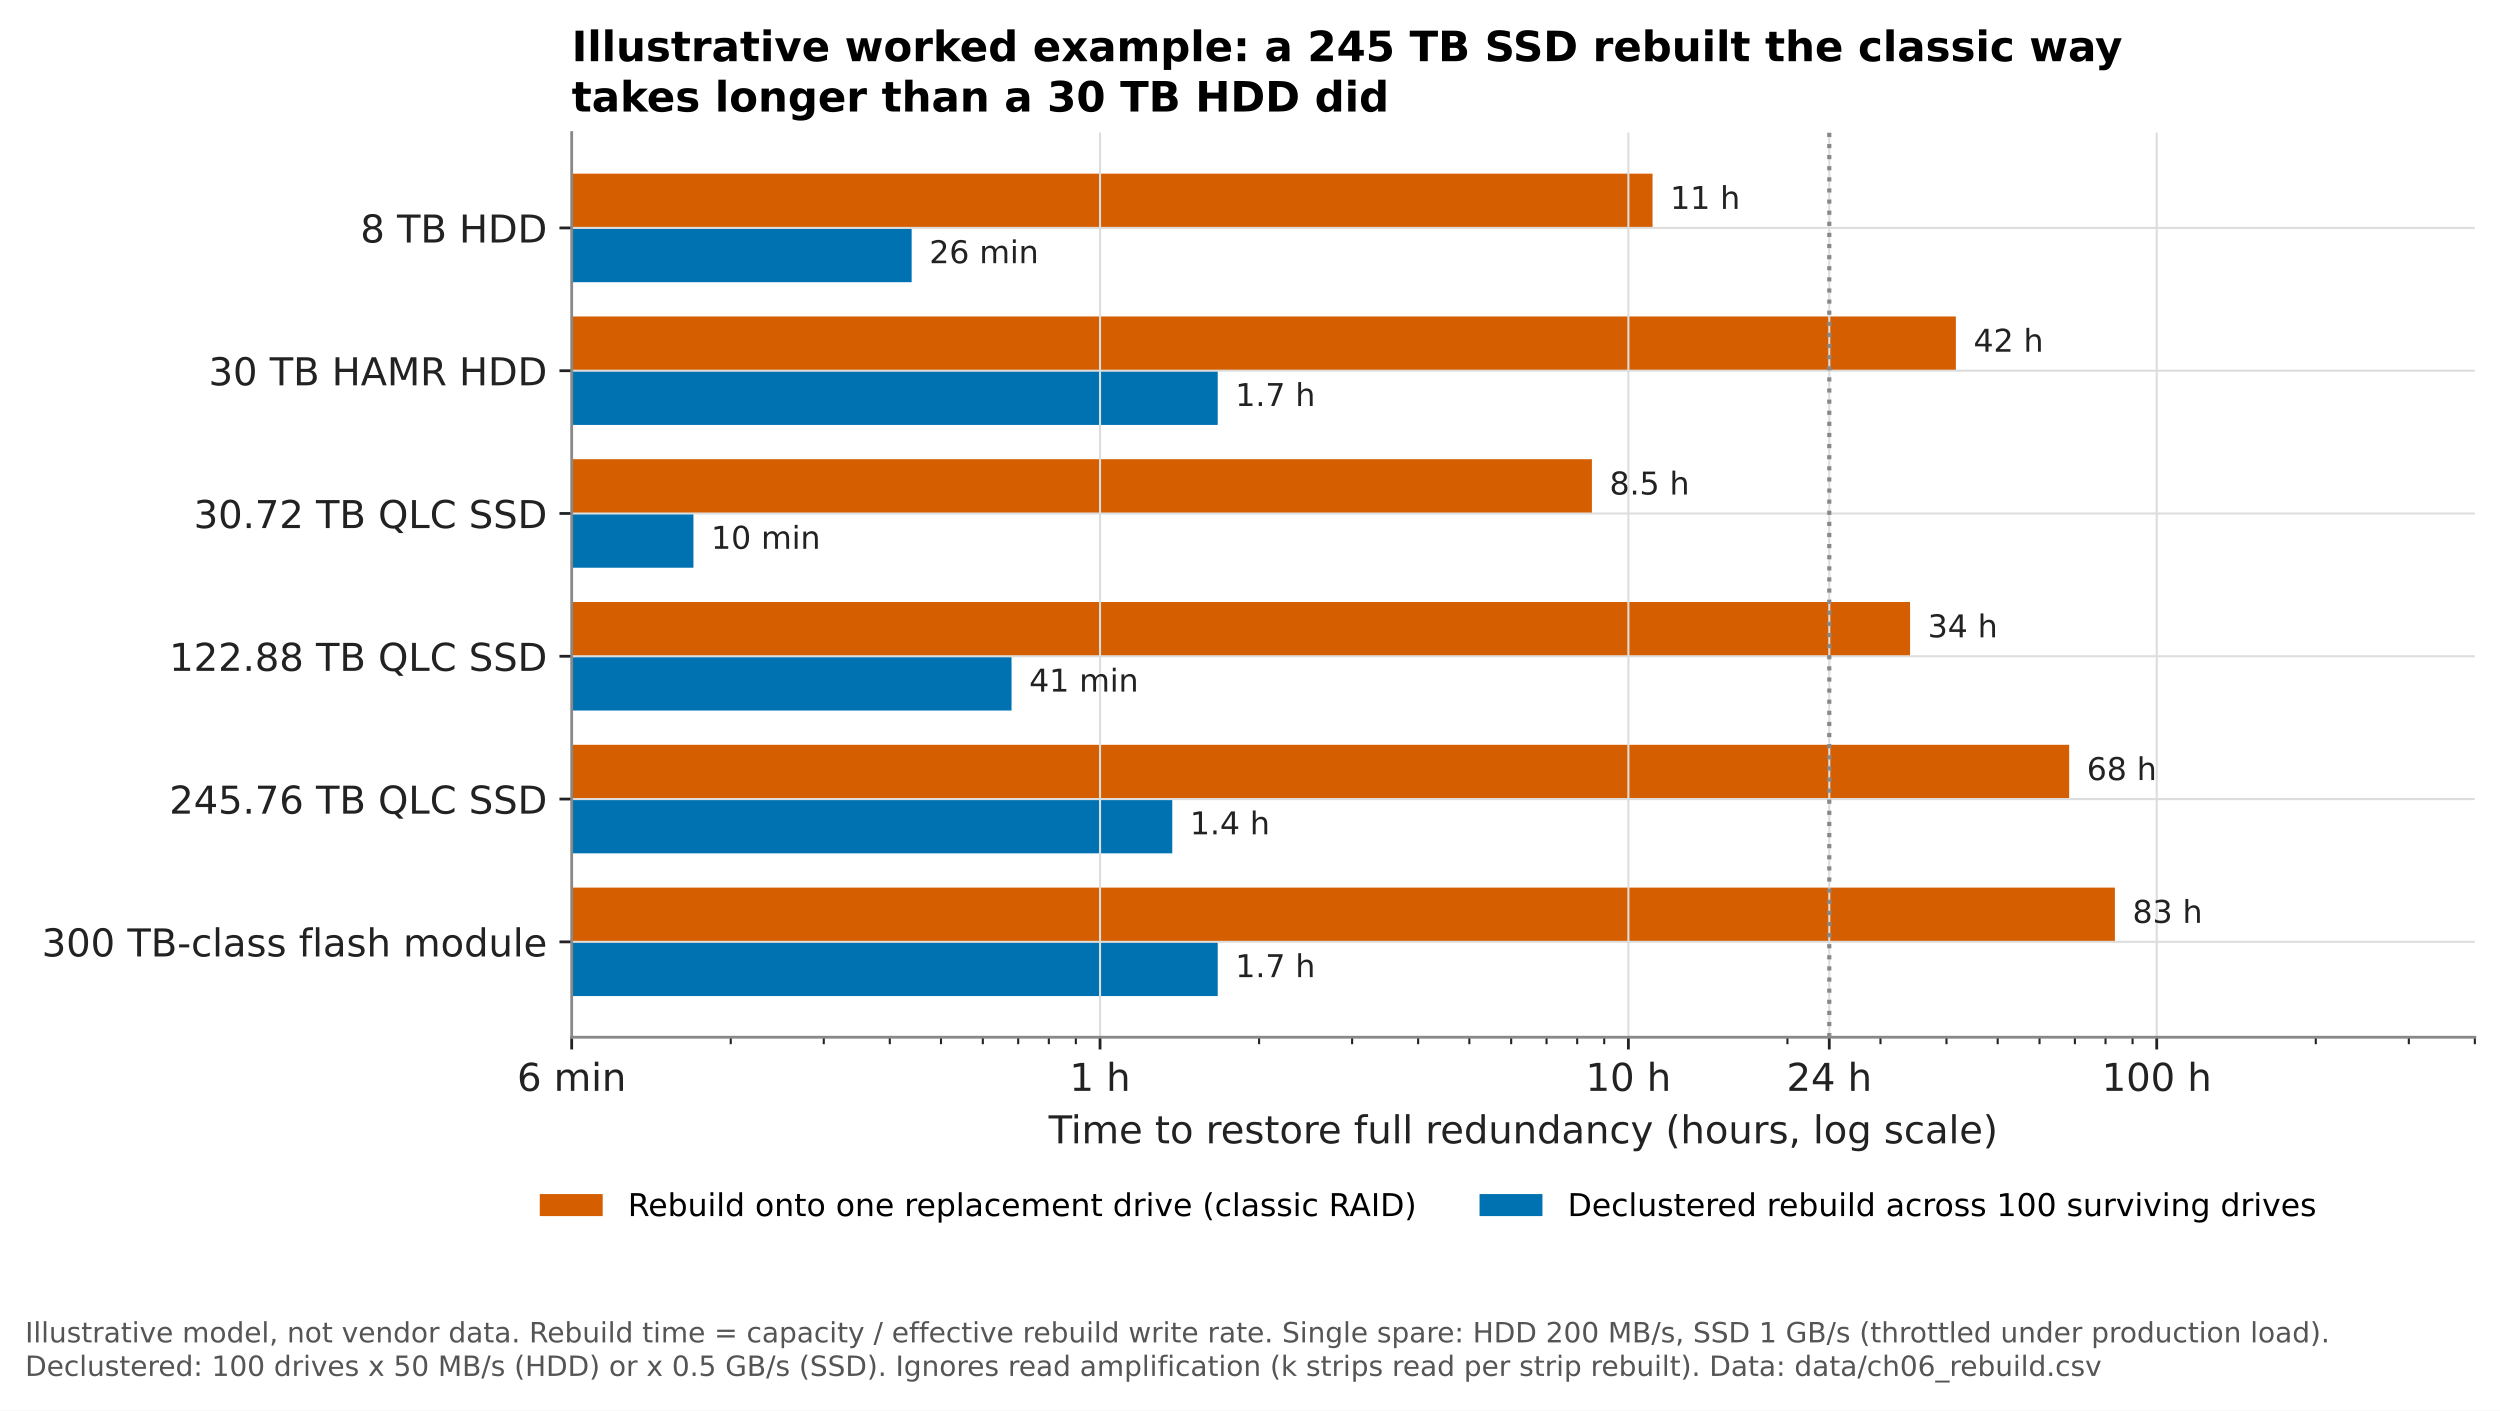
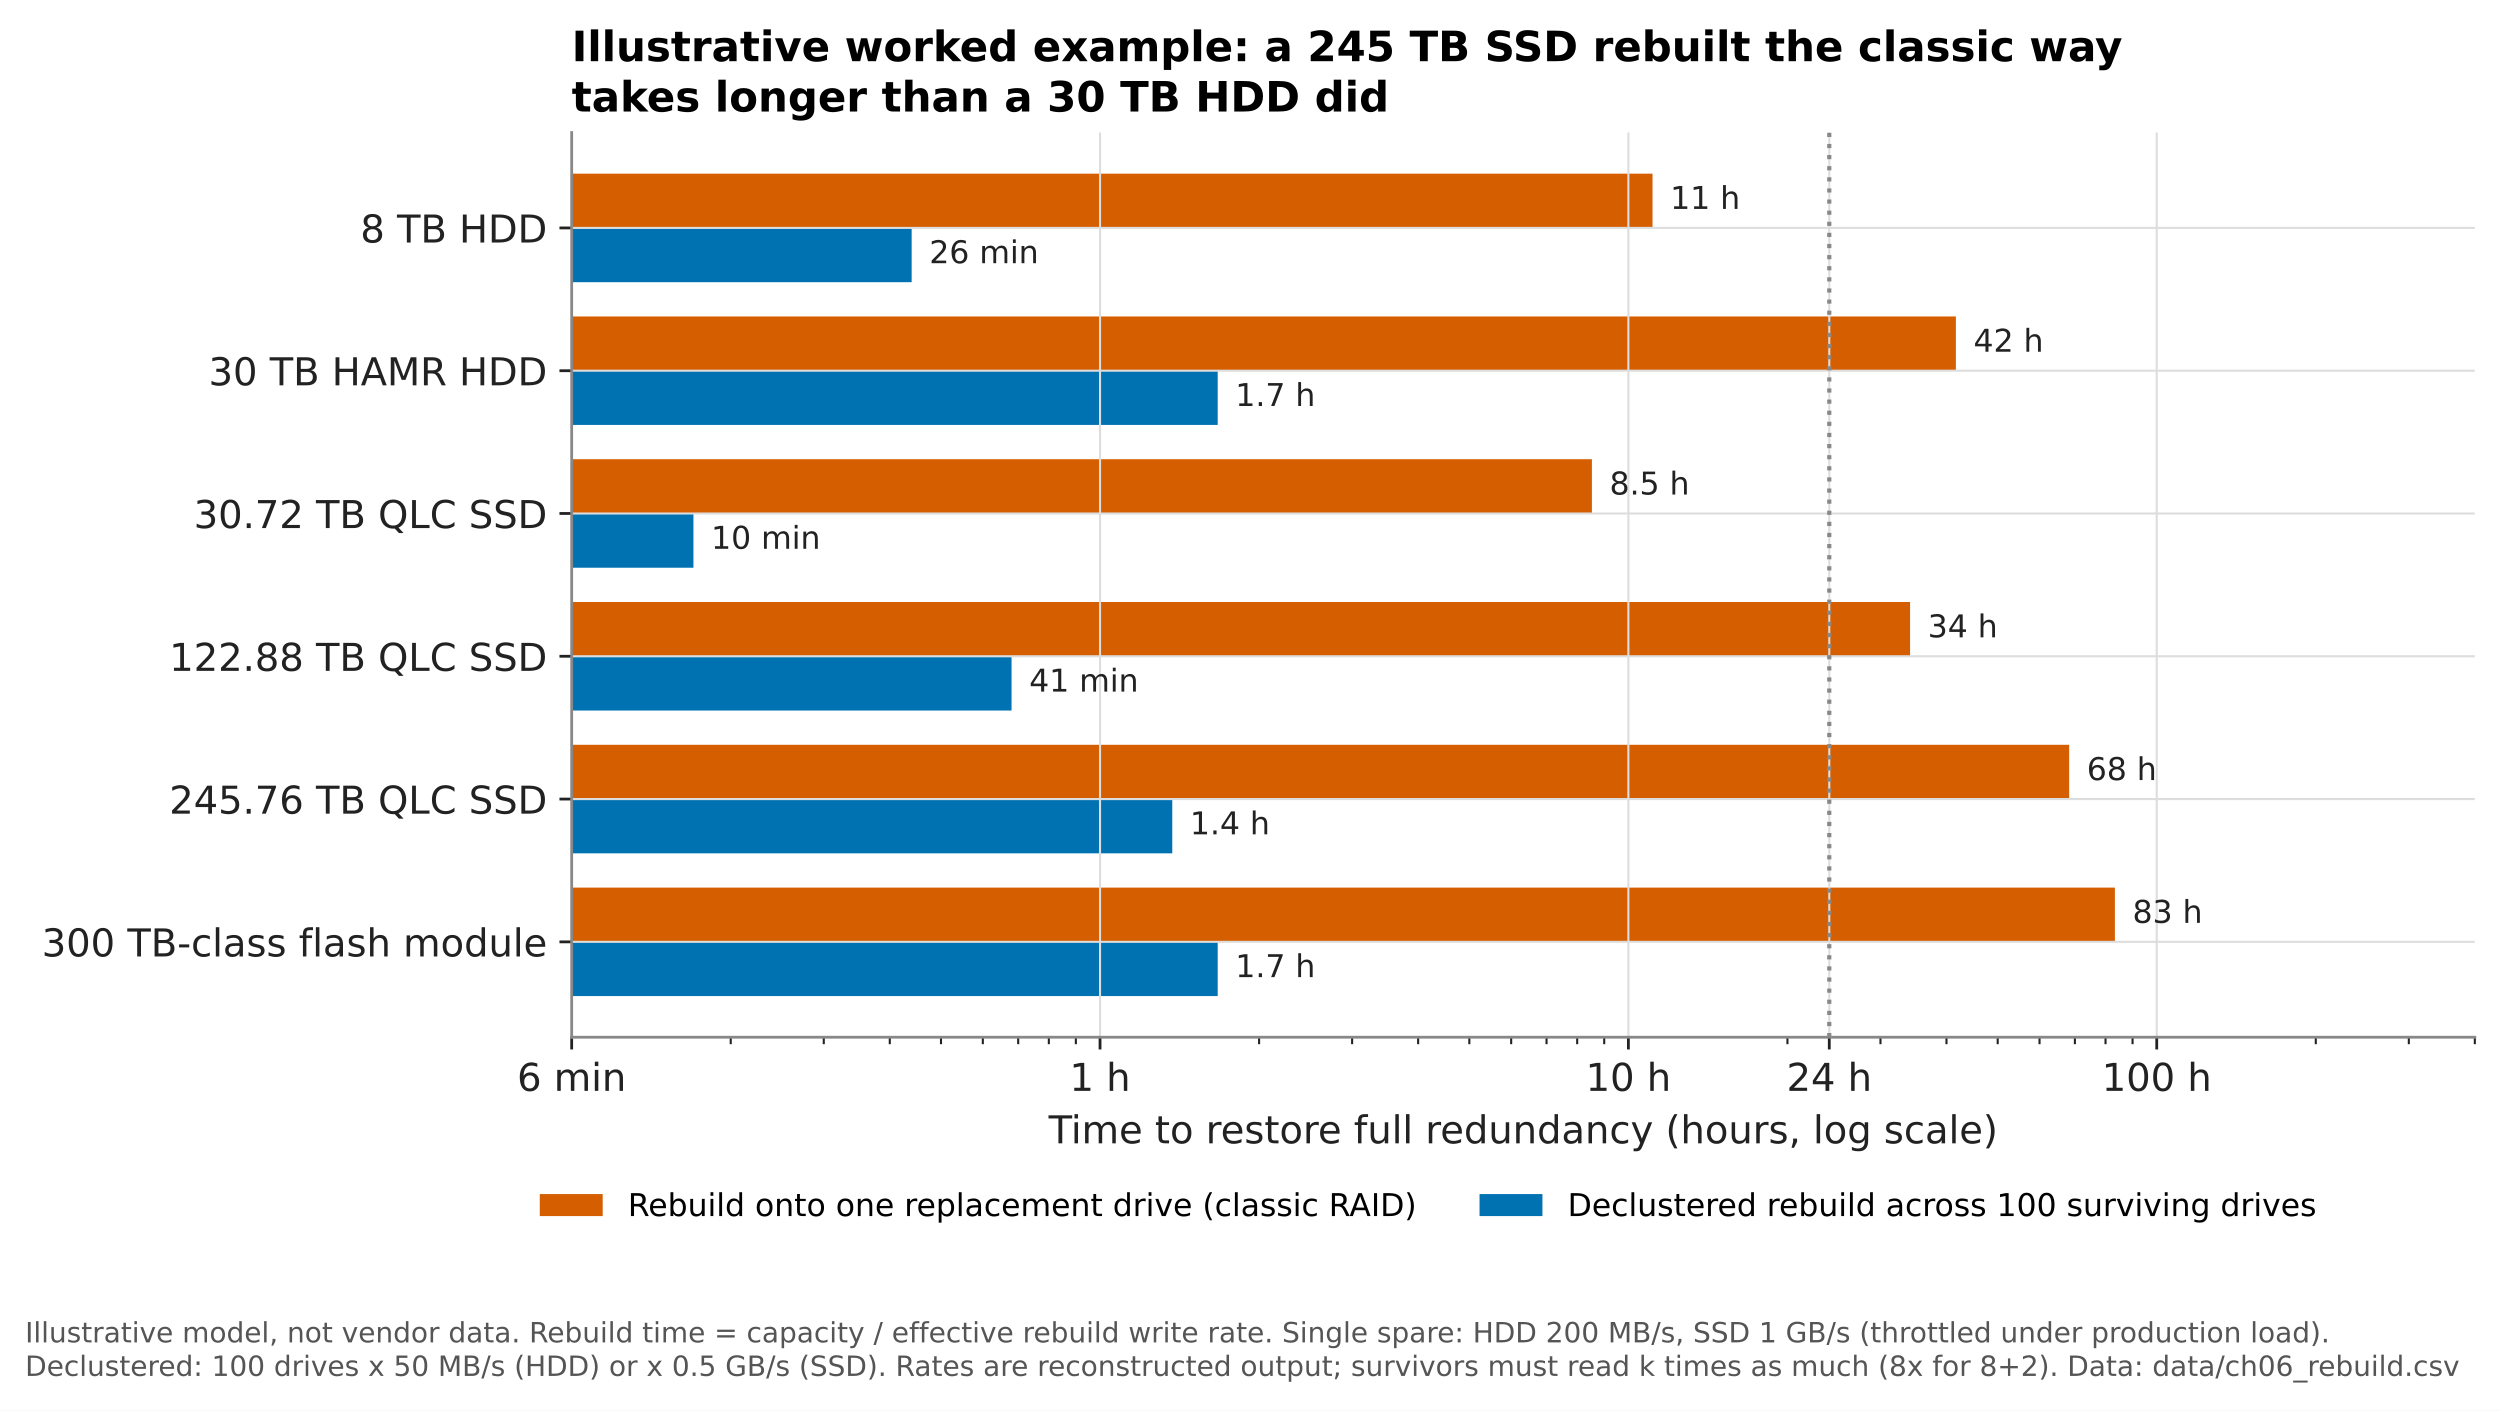
<svg xmlns="http://www.w3.org/2000/svg" xmlns:xlink="http://www.w3.org/1999/xlink" width="715.32pt" height="403.614pt" viewBox="0 0 715.32 403.614" version="1.1">
  <defs>
    <style type="text/css">*{stroke-linejoin: round; stroke-linecap: butt}</style>
  </defs>
  <g id="figure_1">
    <g id="patch_1">
      <path d="M 0 403.614  L 715.32 403.614  L 715.32 -0  L 0 -0  z " style="fill: #ffffff" />
    </g>
    <g id="axes_1">
      <g id="patch_2">
        <path d="M 163.575 296.777  L 708.12 296.777  L 708.12 37.923  L 163.575 37.923  z " style="fill: #ffffff" />
      </g>
      <g id="patch_3">
-         <path d="M -150861.117 49.689  L 472.838 49.689  L 472.838 65.213  L -150861.117 65.213  z " clip-path="url(#p5f88d174d9)" style="fill: #d55e00" />
+         <path d="M -150861.117 49.689  L 472.838 49.689  L 472.838 65.213  L -150861.117 65.213  z " clip-path="url(#pa557b53291)" style="fill: #d55e00" />
      </g>
      <g id="patch_4">
-         <path d="M -150861.117 90.543  L 559.63 90.543  L 559.63 106.068  L -150861.117 106.068  z " clip-path="url(#p5f88d174d9)" style="fill: #d55e00" />
+         <path d="M -150861.117 90.543  L 559.63 90.543  L 559.63 106.068  L -150861.117 106.068  z " clip-path="url(#pa557b53291)" style="fill: #d55e00" />
      </g>
      <g id="patch_5">
-         <path d="M -150861.117 131.398  L 455.488 131.398  L 455.488 146.923  L -150861.117 146.923  z " clip-path="url(#p5f88d174d9)" style="fill: #d55e00" />
+         <path d="M -150861.117 131.398  L 455.488 131.398  L 455.488 146.923  L -150861.117 146.923  z " clip-path="url(#pa557b53291)" style="fill: #d55e00" />
      </g>
      <g id="patch_6">
-         <path d="M -150861.117 172.253  L 546.525 172.253  L 546.525 187.777  L -150861.117 187.777  z " clip-path="url(#p5f88d174d9)" style="fill: #d55e00" />
+         <path d="M -150861.117 172.253  L 546.525 172.253  L 546.525 187.777  L -150861.117 187.777  z " clip-path="url(#pa557b53291)" style="fill: #d55e00" />
      </g>
      <g id="patch_7">
-         <path d="M -150861.117 213.107  L 592.043 213.107  L 592.043 228.632  L -150861.117 228.632  z " clip-path="url(#p5f88d174d9)" style="fill: #d55e00" />
+         <path d="M -150861.117 213.107  L 592.043 213.107  L 592.043 228.632  L -150861.117 228.632  z " clip-path="url(#pa557b53291)" style="fill: #d55e00" />
      </g>
      <g id="patch_8">
-         <path d="M -150861.117 253.962  L 605.13 253.962  L 605.13 269.487  L -150861.117 269.487  z " clip-path="url(#p5f88d174d9)" style="fill: #d55e00" />
+         <path d="M -150861.117 253.962  L 605.13 253.962  L 605.13 269.487  L -150861.117 269.487  z " clip-path="url(#pa557b53291)" style="fill: #d55e00" />
      </g>
      <g id="patch_9">
-         <path d="M -150861.117 65.213  L 260.85 65.213  L 260.85 80.738  L -150861.117 80.738  z " clip-path="url(#p5f88d174d9)" style="fill: #0072b2" />
+         <path d="M -150861.117 65.213  L 260.85 65.213  L 260.85 80.738  L -150861.117 80.738  z " clip-path="url(#pa557b53291)" style="fill: #0072b2" />
      </g>
      <g id="patch_10">
-         <path d="M -150861.117 106.068  L 348.421 106.068  L 348.421 121.593  L -150861.117 121.593  z " clip-path="url(#p5f88d174d9)" style="fill: #0072b2" />
+         <path d="M -150861.117 106.068  L 348.421 106.068  L 348.421 121.593  L -150861.117 121.593  z " clip-path="url(#pa557b53291)" style="fill: #0072b2" />
      </g>
      <g id="patch_11">
-         <path d="M -150861.117 146.923  L 198.414 146.923  L 198.414 162.447  L -150861.117 162.447  z " clip-path="url(#p5f88d174d9)" style="fill: #0072b2" />
+         <path d="M -150861.117 146.923  L 198.414 146.923  L 198.414 162.447  L -150861.117 162.447  z " clip-path="url(#pa557b53291)" style="fill: #0072b2" />
      </g>
      <g id="patch_12">
-         <path d="M -150861.117 187.777  L 289.431 187.777  L 289.431 203.302  L -150861.117 203.302  z " clip-path="url(#p5f88d174d9)" style="fill: #0072b2" />
+         <path d="M -150861.117 187.777  L 289.431 187.777  L 289.431 203.302  L -150861.117 203.302  z " clip-path="url(#pa557b53291)" style="fill: #0072b2" />
      </g>
      <g id="patch_13">
-         <path d="M -150861.117 228.632  L 335.42 228.632  L 335.42 244.157  L -150861.117 244.157  z " clip-path="url(#p5f88d174d9)" style="fill: #0072b2" />
+         <path d="M -150861.117 228.632  L 335.42 228.632  L 335.42 244.157  L -150861.117 244.157  z " clip-path="url(#pa557b53291)" style="fill: #0072b2" />
      </g>
      <g id="patch_14">
-         <path d="M -150861.117 269.487  L 348.421 269.487  L 348.421 285.011  L -150861.117 285.011  z " clip-path="url(#p5f88d174d9)" style="fill: #0072b2" />
+         <path d="M -150861.117 269.487  L 348.421 269.487  L 348.421 285.011  L -150861.117 285.011  z " clip-path="url(#pa557b53291)" style="fill: #0072b2" />
      </g>
      <g id="matplotlib.axis_1">
        <g id="xtick_1">
          <g id="line2d_1">
-             <path d="M 163.575 296.777  L 163.575 37.923  " clip-path="url(#p5f88d174d9)" style="fill: none; stroke: #dddddd; stroke-width: 0.6; stroke-linecap: square" />
+             <path d="M 163.575 296.777  L 163.575 37.923  " clip-path="url(#pa557b53291)" style="fill: none; stroke: #dddddd; stroke-width: 0.6; stroke-linecap: square" />
          </g>
          <g id="line2d_2">
            <defs>
-               <path id="m97de4e7b2c" d="M 0 0  L 0 3.5  " style="stroke: #222222; stroke-width: 0.8" />
+               <path id="m6d6a75d9b9" d="M 0 0  L 0 3.5  " style="stroke: #222222; stroke-width: 0.8" />
            </defs>
            <g>
-               <use xlink:href="#m97de4e7b2c" x="163.575" y="296.777" style="fill: #222222; stroke: #222222; stroke-width: 0.8" />
+               <use xlink:href="#m6d6a75d9b9" x="163.575" y="296.777" style="fill: #222222; stroke: #222222; stroke-width: 0.8" />
            </g>
          </g>
          <g id="text_1">
            <text style="font-size: 11px; font-family: 'DejaVu Sans'; text-anchor: middle; fill: #222222" x="163.575" y="312.136" transform="rotate(-0 163.5755 312.1357)">6 min</text>
          </g>
        </g>
        <g id="xtick_2">
          <g id="line2d_3">
-             <path d="M 314.751 296.777  L 314.751 37.923  " clip-path="url(#p5f88d174d9)" style="fill: none; stroke: #dddddd; stroke-width: 0.6; stroke-linecap: square" />
+             <path d="M 314.751 296.777  L 314.751 37.923  " clip-path="url(#pa557b53291)" style="fill: none; stroke: #dddddd; stroke-width: 0.6; stroke-linecap: square" />
          </g>
          <g id="line2d_4">
            <g>
-               <use xlink:href="#m97de4e7b2c" x="314.751" y="296.777" style="fill: #222222; stroke: #222222; stroke-width: 0.8" />
+               <use xlink:href="#m6d6a75d9b9" x="314.751" y="296.777" style="fill: #222222; stroke: #222222; stroke-width: 0.8" />
            </g>
          </g>
          <g id="text_2">
            <text style="font-size: 11px; font-family: 'DejaVu Sans'; text-anchor: middle; fill: #222222" x="314.751" y="312.136" transform="rotate(-0 314.7513 312.1357)">1 h</text>
          </g>
        </g>
        <g id="xtick_3">
          <g id="line2d_5">
-             <path d="M 465.927 296.777  L 465.927 37.923  " clip-path="url(#p5f88d174d9)" style="fill: none; stroke: #dddddd; stroke-width: 0.6; stroke-linecap: square" />
+             <path d="M 465.927 296.777  L 465.927 37.923  " clip-path="url(#pa557b53291)" style="fill: none; stroke: #dddddd; stroke-width: 0.6; stroke-linecap: square" />
          </g>
          <g id="line2d_6">
            <g>
-               <use xlink:href="#m97de4e7b2c" x="465.927" y="296.777" style="fill: #222222; stroke: #222222; stroke-width: 0.8" />
+               <use xlink:href="#m6d6a75d9b9" x="465.927" y="296.777" style="fill: #222222; stroke: #222222; stroke-width: 0.8" />
            </g>
          </g>
          <g id="text_3">
            <text style="font-size: 11px; font-family: 'DejaVu Sans'; text-anchor: middle; fill: #222222" x="465.927" y="312.136" transform="rotate(-0 465.9272 312.1357)">10 h</text>
          </g>
        </g>
        <g id="xtick_4">
          <g id="line2d_7">
-             <path d="M 523.406 296.777  L 523.406 37.923  " clip-path="url(#p5f88d174d9)" style="fill: none; stroke: #dddddd; stroke-width: 0.6; stroke-linecap: square" />
+             <path d="M 523.406 296.777  L 523.406 37.923  " clip-path="url(#pa557b53291)" style="fill: none; stroke: #dddddd; stroke-width: 0.6; stroke-linecap: square" />
          </g>
          <g id="line2d_8">
            <g>
-               <use xlink:href="#m97de4e7b2c" x="523.406" y="296.777" style="fill: #222222; stroke: #222222; stroke-width: 0.8" />
+               <use xlink:href="#m6d6a75d9b9" x="523.406" y="296.777" style="fill: #222222; stroke: #222222; stroke-width: 0.8" />
            </g>
          </g>
          <g id="text_4">
            <text style="font-size: 11px; font-family: 'DejaVu Sans'; text-anchor: middle; fill: #222222" x="523.406" y="312.136" transform="rotate(-0 523.406 312.1357)">24 h</text>
          </g>
        </g>
        <g id="xtick_5">
          <g id="line2d_9">
-             <path d="M 617.103 296.777  L 617.103 37.923  " clip-path="url(#p5f88d174d9)" style="fill: none; stroke: #dddddd; stroke-width: 0.6; stroke-linecap: square" />
+             <path d="M 617.103 296.777  L 617.103 37.923  " clip-path="url(#pa557b53291)" style="fill: none; stroke: #dddddd; stroke-width: 0.6; stroke-linecap: square" />
          </g>
          <g id="line2d_10">
            <g>
-               <use xlink:href="#m97de4e7b2c" x="617.103" y="296.777" style="fill: #222222; stroke: #222222; stroke-width: 0.8" />
+               <use xlink:href="#m6d6a75d9b9" x="617.103" y="296.777" style="fill: #222222; stroke: #222222; stroke-width: 0.8" />
            </g>
          </g>
          <g id="text_5">
            <text style="font-size: 11px; font-family: 'DejaVu Sans'; text-anchor: middle; fill: #222222" x="617.103" y="312.136" transform="rotate(-0 617.1031 312.1357)">100 h</text>
          </g>
        </g>
        <g id="xtick_6">
          <g id="line2d_11">
            <defs>
-               <path id="maa5351989d" d="M 0 0  L 0 2  " style="stroke: #222222; stroke-width: 0.6" />
+               <path id="mfb810cd3e0" d="M 0 0  L 0 2  " style="stroke: #222222; stroke-width: 0.6" />
            </defs>
            <g>
-               <use xlink:href="#maa5351989d" x="209.084" y="296.777" style="fill: #222222; stroke: #222222; stroke-width: 0.6" />
+               <use xlink:href="#mfb810cd3e0" x="209.084" y="296.777" style="fill: #222222; stroke: #222222; stroke-width: 0.6" />
            </g>
          </g>
        </g>
        <g id="xtick_7">
          <g id="line2d_12">
            <g>
-               <use xlink:href="#maa5351989d" x="235.705" y="296.777" style="fill: #222222; stroke: #222222; stroke-width: 0.6" />
+               <use xlink:href="#mfb810cd3e0" x="235.705" y="296.777" style="fill: #222222; stroke: #222222; stroke-width: 0.6" />
            </g>
          </g>
        </g>
        <g id="xtick_8">
          <g id="line2d_13">
            <g>
-               <use xlink:href="#maa5351989d" x="254.592" y="296.777" style="fill: #222222; stroke: #222222; stroke-width: 0.6" />
+               <use xlink:href="#mfb810cd3e0" x="254.592" y="296.777" style="fill: #222222; stroke: #222222; stroke-width: 0.6" />
            </g>
          </g>
        </g>
        <g id="xtick_9">
          <g id="line2d_14">
            <g>
-               <use xlink:href="#maa5351989d" x="269.243" y="296.777" style="fill: #222222; stroke: #222222; stroke-width: 0.6" />
+               <use xlink:href="#mfb810cd3e0" x="269.243" y="296.777" style="fill: #222222; stroke: #222222; stroke-width: 0.6" />
            </g>
          </g>
        </g>
        <g id="xtick_10">
          <g id="line2d_15">
            <g>
-               <use xlink:href="#maa5351989d" x="281.213" y="296.777" style="fill: #222222; stroke: #222222; stroke-width: 0.6" />
+               <use xlink:href="#mfb810cd3e0" x="281.213" y="296.777" style="fill: #222222; stroke: #222222; stroke-width: 0.6" />
            </g>
          </g>
        </g>
        <g id="xtick_11">
          <g id="line2d_16">
            <g>
-               <use xlink:href="#maa5351989d" x="291.334" y="296.777" style="fill: #222222; stroke: #222222; stroke-width: 0.6" />
+               <use xlink:href="#mfb810cd3e0" x="291.334" y="296.777" style="fill: #222222; stroke: #222222; stroke-width: 0.6" />
            </g>
          </g>
        </g>
        <g id="xtick_12">
          <g id="line2d_17">
            <g>
-               <use xlink:href="#maa5351989d" x="300.101" y="296.777" style="fill: #222222; stroke: #222222; stroke-width: 0.6" />
+               <use xlink:href="#mfb810cd3e0" x="300.101" y="296.777" style="fill: #222222; stroke: #222222; stroke-width: 0.6" />
            </g>
          </g>
        </g>
        <g id="xtick_13">
          <g id="line2d_18">
            <g>
-               <use xlink:href="#maa5351989d" x="307.834" y="296.777" style="fill: #222222; stroke: #222222; stroke-width: 0.6" />
+               <use xlink:href="#mfb810cd3e0" x="307.834" y="296.777" style="fill: #222222; stroke: #222222; stroke-width: 0.6" />
            </g>
          </g>
        </g>
        <g id="xtick_14">
          <g id="line2d_19">
            <g>
-               <use xlink:href="#maa5351989d" x="360.26" y="296.777" style="fill: #222222; stroke: #222222; stroke-width: 0.6" />
+               <use xlink:href="#mfb810cd3e0" x="360.26" y="296.777" style="fill: #222222; stroke: #222222; stroke-width: 0.6" />
            </g>
          </g>
        </g>
        <g id="xtick_15">
          <g id="line2d_20">
            <g>
-               <use xlink:href="#maa5351989d" x="386.881" y="296.777" style="fill: #222222; stroke: #222222; stroke-width: 0.6" />
+               <use xlink:href="#mfb810cd3e0" x="386.881" y="296.777" style="fill: #222222; stroke: #222222; stroke-width: 0.6" />
            </g>
          </g>
        </g>
        <g id="xtick_16">
          <g id="line2d_21">
            <g>
-               <use xlink:href="#maa5351989d" x="405.768" y="296.777" style="fill: #222222; stroke: #222222; stroke-width: 0.6" />
+               <use xlink:href="#mfb810cd3e0" x="405.768" y="296.777" style="fill: #222222; stroke: #222222; stroke-width: 0.6" />
            </g>
          </g>
        </g>
        <g id="xtick_17">
          <g id="line2d_22">
            <g>
-               <use xlink:href="#maa5351989d" x="420.419" y="296.777" style="fill: #222222; stroke: #222222; stroke-width: 0.6" />
+               <use xlink:href="#mfb810cd3e0" x="420.419" y="296.777" style="fill: #222222; stroke: #222222; stroke-width: 0.6" />
            </g>
          </g>
        </g>
        <g id="xtick_18">
          <g id="line2d_23">
            <g>
-               <use xlink:href="#maa5351989d" x="432.389" y="296.777" style="fill: #222222; stroke: #222222; stroke-width: 0.6" />
+               <use xlink:href="#mfb810cd3e0" x="432.389" y="296.777" style="fill: #222222; stroke: #222222; stroke-width: 0.6" />
            </g>
          </g>
        </g>
        <g id="xtick_19">
          <g id="line2d_24">
            <g>
-               <use xlink:href="#maa5351989d" x="442.51" y="296.777" style="fill: #222222; stroke: #222222; stroke-width: 0.6" />
+               <use xlink:href="#mfb810cd3e0" x="442.51" y="296.777" style="fill: #222222; stroke: #222222; stroke-width: 0.6" />
            </g>
          </g>
        </g>
        <g id="xtick_20">
          <g id="line2d_25">
            <g>
-               <use xlink:href="#maa5351989d" x="451.277" y="296.777" style="fill: #222222; stroke: #222222; stroke-width: 0.6" />
+               <use xlink:href="#mfb810cd3e0" x="451.277" y="296.777" style="fill: #222222; stroke: #222222; stroke-width: 0.6" />
            </g>
          </g>
        </g>
        <g id="xtick_21">
          <g id="line2d_26">
            <g>
-               <use xlink:href="#maa5351989d" x="459.01" y="296.777" style="fill: #222222; stroke: #222222; stroke-width: 0.6" />
+               <use xlink:href="#mfb810cd3e0" x="459.01" y="296.777" style="fill: #222222; stroke: #222222; stroke-width: 0.6" />
            </g>
          </g>
        </g>
        <g id="xtick_22">
          <g id="line2d_27">
            <g>
-               <use xlink:href="#maa5351989d" x="511.436" y="296.777" style="fill: #222222; stroke: #222222; stroke-width: 0.6" />
+               <use xlink:href="#mfb810cd3e0" x="511.436" y="296.777" style="fill: #222222; stroke: #222222; stroke-width: 0.6" />
            </g>
          </g>
        </g>
        <g id="xtick_23">
          <g id="line2d_28">
            <g>
-               <use xlink:href="#maa5351989d" x="538.056" y="296.777" style="fill: #222222; stroke: #222222; stroke-width: 0.6" />
+               <use xlink:href="#mfb810cd3e0" x="538.056" y="296.777" style="fill: #222222; stroke: #222222; stroke-width: 0.6" />
            </g>
          </g>
        </g>
        <g id="xtick_24">
          <g id="line2d_29">
            <g>
-               <use xlink:href="#maa5351989d" x="556.944" y="296.777" style="fill: #222222; stroke: #222222; stroke-width: 0.6" />
+               <use xlink:href="#mfb810cd3e0" x="556.944" y="296.777" style="fill: #222222; stroke: #222222; stroke-width: 0.6" />
            </g>
          </g>
        </g>
        <g id="xtick_25">
          <g id="line2d_30">
            <g>
-               <use xlink:href="#maa5351989d" x="571.595" y="296.777" style="fill: #222222; stroke: #222222; stroke-width: 0.6" />
+               <use xlink:href="#mfb810cd3e0" x="571.595" y="296.777" style="fill: #222222; stroke: #222222; stroke-width: 0.6" />
            </g>
          </g>
        </g>
        <g id="xtick_26">
          <g id="line2d_31">
            <g>
-               <use xlink:href="#maa5351989d" x="583.565" y="296.777" style="fill: #222222; stroke: #222222; stroke-width: 0.6" />
+               <use xlink:href="#mfb810cd3e0" x="583.565" y="296.777" style="fill: #222222; stroke: #222222; stroke-width: 0.6" />
            </g>
          </g>
        </g>
        <g id="xtick_27">
          <g id="line2d_32">
            <g>
-               <use xlink:href="#maa5351989d" x="593.686" y="296.777" style="fill: #222222; stroke: #222222; stroke-width: 0.6" />
+               <use xlink:href="#mfb810cd3e0" x="593.686" y="296.777" style="fill: #222222; stroke: #222222; stroke-width: 0.6" />
            </g>
          </g>
        </g>
        <g id="xtick_28">
          <g id="line2d_33">
            <g>
-               <use xlink:href="#maa5351989d" x="602.453" y="296.777" style="fill: #222222; stroke: #222222; stroke-width: 0.6" />
+               <use xlink:href="#mfb810cd3e0" x="602.453" y="296.777" style="fill: #222222; stroke: #222222; stroke-width: 0.6" />
            </g>
          </g>
        </g>
        <g id="xtick_29">
          <g id="line2d_34">
            <g>
-               <use xlink:href="#maa5351989d" x="610.186" y="296.777" style="fill: #222222; stroke: #222222; stroke-width: 0.6" />
+               <use xlink:href="#mfb810cd3e0" x="610.186" y="296.777" style="fill: #222222; stroke: #222222; stroke-width: 0.6" />
            </g>
          </g>
        </g>
        <g id="xtick_30">
          <g id="line2d_35">
            <g>
-               <use xlink:href="#maa5351989d" x="662.612" y="296.777" style="fill: #222222; stroke: #222222; stroke-width: 0.6" />
+               <use xlink:href="#mfb810cd3e0" x="662.612" y="296.777" style="fill: #222222; stroke: #222222; stroke-width: 0.6" />
            </g>
          </g>
        </g>
        <g id="xtick_31">
          <g id="line2d_36">
            <g>
-               <use xlink:href="#maa5351989d" x="689.232" y="296.777" style="fill: #222222; stroke: #222222; stroke-width: 0.6" />
+               <use xlink:href="#mfb810cd3e0" x="689.232" y="296.777" style="fill: #222222; stroke: #222222; stroke-width: 0.6" />
            </g>
          </g>
        </g>
        <g id="xtick_32">
          <g id="line2d_37">
            <g>
-               <use xlink:href="#maa5351989d" x="708.12" y="296.777" style="fill: #222222; stroke: #222222; stroke-width: 0.6" />
+               <use xlink:href="#mfb810cd3e0" x="708.12" y="296.777" style="fill: #222222; stroke: #222222; stroke-width: 0.6" />
            </g>
          </g>
        </g>
        <g id="text_6">
          <text style="font-size: 11px; font-family: 'DejaVu Sans'; text-anchor: middle; fill: #222222" x="435.848" y="327.137" transform="rotate(-0 435.8477 327.1365)">Time to restore full redundancy (hours, log scale)</text>
        </g>
      </g>
      <g id="matplotlib.axis_2">
        <g id="ytick_1">
          <g id="line2d_38">
-             <path d="M 163.575 65.213  L 708.12 65.213  " clip-path="url(#p5f88d174d9)" style="fill: none; stroke: #dddddd; stroke-width: 0.6; stroke-linecap: square" />
+             <path d="M 163.575 65.213  L 708.12 65.213  " clip-path="url(#pa557b53291)" style="fill: none; stroke: #dddddd; stroke-width: 0.6; stroke-linecap: square" />
          </g>
          <g id="line2d_39">
            <defs>
-               <path id="m0dfb3cb658" d="M 0 0  L -3.5 0  " style="stroke: #222222; stroke-width: 0.8" />
+               <path id="m755195bf11" d="M 0 0  L -3.5 0  " style="stroke: #222222; stroke-width: 0.8" />
            </defs>
            <g>
-               <use xlink:href="#m0dfb3cb658" x="163.575" y="65.213" style="fill: #222222; stroke: #222222; stroke-width: 0.8" />
+               <use xlink:href="#m755195bf11" x="163.575" y="65.213" style="fill: #222222; stroke: #222222; stroke-width: 0.8" />
            </g>
          </g>
          <g id="text_7">
            <text style="font-size: 11px; font-family: 'DejaVu Sans'; text-anchor: end; fill: #222222" x="156.575" y="69.392" transform="rotate(-0 156.5755 69.39217)">8 TB HDD</text>
          </g>
        </g>
        <g id="ytick_2">
          <g id="line2d_40">
-             <path d="M 163.575 106.068  L 708.12 106.068  " clip-path="url(#p5f88d174d9)" style="fill: none; stroke: #dddddd; stroke-width: 0.6; stroke-linecap: square" />
+             <path d="M 163.575 106.068  L 708.12 106.068  " clip-path="url(#pa557b53291)" style="fill: none; stroke: #dddddd; stroke-width: 0.6; stroke-linecap: square" />
          </g>
          <g id="line2d_41">
            <g>
-               <use xlink:href="#m0dfb3cb658" x="163.575" y="106.068" style="fill: #222222; stroke: #222222; stroke-width: 0.8" />
+               <use xlink:href="#m755195bf11" x="163.575" y="106.068" style="fill: #222222; stroke: #222222; stroke-width: 0.8" />
            </g>
          </g>
          <g id="text_8">
            <text style="font-size: 11px; font-family: 'DejaVu Sans'; text-anchor: end; fill: #222222" x="156.575" y="110.247" transform="rotate(-0 156.5755 110.2468)">30 TB HAMR HDD</text>
          </g>
        </g>
        <g id="ytick_3">
          <g id="line2d_42">
-             <path d="M 163.575 146.923  L 708.12 146.923  " clip-path="url(#p5f88d174d9)" style="fill: none; stroke: #dddddd; stroke-width: 0.6; stroke-linecap: square" />
+             <path d="M 163.575 146.923  L 708.12 146.923  " clip-path="url(#pa557b53291)" style="fill: none; stroke: #dddddd; stroke-width: 0.6; stroke-linecap: square" />
          </g>
          <g id="line2d_43">
            <g>
-               <use xlink:href="#m0dfb3cb658" x="163.575" y="146.923" style="fill: #222222; stroke: #222222; stroke-width: 0.8" />
+               <use xlink:href="#m755195bf11" x="163.575" y="146.923" style="fill: #222222; stroke: #222222; stroke-width: 0.8" />
            </g>
          </g>
          <g id="text_9">
            <text style="font-size: 11px; font-family: 'DejaVu Sans'; text-anchor: end; fill: #222222" x="156.575" y="151.101" transform="rotate(-0 156.5755 151.1014)">30.72 TB QLC SSD</text>
          </g>
        </g>
        <g id="ytick_4">
          <g id="line2d_44">
-             <path d="M 163.575 187.777  L 708.12 187.777  " clip-path="url(#p5f88d174d9)" style="fill: none; stroke: #dddddd; stroke-width: 0.6; stroke-linecap: square" />
+             <path d="M 163.575 187.777  L 708.12 187.777  " clip-path="url(#pa557b53291)" style="fill: none; stroke: #dddddd; stroke-width: 0.6; stroke-linecap: square" />
          </g>
          <g id="line2d_45">
            <g>
-               <use xlink:href="#m0dfb3cb658" x="163.575" y="187.777" style="fill: #222222; stroke: #222222; stroke-width: 0.8" />
+               <use xlink:href="#m755195bf11" x="163.575" y="187.777" style="fill: #222222; stroke: #222222; stroke-width: 0.8" />
            </g>
          </g>
          <g id="text_10">
            <text style="font-size: 11px; font-family: 'DejaVu Sans'; text-anchor: end; fill: #222222" x="156.575" y="191.956" transform="rotate(-0 156.5755 191.956)">122.88 TB QLC SSD</text>
          </g>
        </g>
        <g id="ytick_5">
          <g id="line2d_46">
-             <path d="M 163.575 228.632  L 708.12 228.632  " clip-path="url(#p5f88d174d9)" style="fill: none; stroke: #dddddd; stroke-width: 0.6; stroke-linecap: square" />
+             <path d="M 163.575 228.632  L 708.12 228.632  " clip-path="url(#pa557b53291)" style="fill: none; stroke: #dddddd; stroke-width: 0.6; stroke-linecap: square" />
          </g>
          <g id="line2d_47">
            <g>
-               <use xlink:href="#m0dfb3cb658" x="163.575" y="228.632" style="fill: #222222; stroke: #222222; stroke-width: 0.8" />
+               <use xlink:href="#m755195bf11" x="163.575" y="228.632" style="fill: #222222; stroke: #222222; stroke-width: 0.8" />
            </g>
          </g>
          <g id="text_11">
            <text style="font-size: 11px; font-family: 'DejaVu Sans'; text-anchor: end; fill: #222222" x="156.575" y="232.811" transform="rotate(-0 156.5755 232.8106)">245.76 TB QLC SSD</text>
          </g>
        </g>
        <g id="ytick_6">
          <g id="line2d_48">
-             <path d="M 163.575 269.487  L 708.12 269.487  " clip-path="url(#p5f88d174d9)" style="fill: none; stroke: #dddddd; stroke-width: 0.6; stroke-linecap: square" />
+             <path d="M 163.575 269.487  L 708.12 269.487  " clip-path="url(#pa557b53291)" style="fill: none; stroke: #dddddd; stroke-width: 0.6; stroke-linecap: square" />
          </g>
          <g id="line2d_49">
            <g>
-               <use xlink:href="#m0dfb3cb658" x="163.575" y="269.487" style="fill: #222222; stroke: #222222; stroke-width: 0.8" />
+               <use xlink:href="#m755195bf11" x="163.575" y="269.487" style="fill: #222222; stroke: #222222; stroke-width: 0.8" />
            </g>
          </g>
          <g id="text_12">
            <text style="font-size: 11px; font-family: 'DejaVu Sans'; text-anchor: end; fill: #222222" x="156.575" y="273.666" transform="rotate(-0 156.5755 273.6657)">300 TB-class flash module</text>
          </g>
        </g>
      </g>
      <g id="line2d_50">
-         <path d="M 523.406 296.777  L 523.406 37.923  " clip-path="url(#p5f88d174d9)" style="fill: none; stroke-dasharray: 1.2,1.98; stroke-dashoffset: 0; stroke: #888888; stroke-width: 1.2" />
+         <path d="M 523.406 296.777  L 523.406 37.923  " clip-path="url(#pa557b53291)" style="fill: none; stroke-dasharray: 1.2,1.98; stroke-dashoffset: 0; stroke: #888888; stroke-width: 1.2" />
      </g>
      <g id="patch_15">
        <path d="M 163.575 296.777  L 163.575 37.923  " style="fill: none; stroke: #888888; stroke-width: 0.8; stroke-linejoin: miter; stroke-linecap: square" />
      </g>
      <g id="patch_16">
        <path d="M 163.575 296.777  L 708.12 296.777  " style="fill: none; stroke: #888888; stroke-width: 0.8; stroke-linejoin: miter; stroke-linecap: square" />
      </g>
      <g id="text_13">
        <text style="font-size: 9px; font-family: 'DejaVu Sans'; text-anchor: start; fill: #222222" x="477.891" y="59.789" transform="rotate(-0 477.8909 59.78932)">11 h</text>
      </g>
      <g id="text_14">
        <text style="font-size: 9px; font-family: 'DejaVu Sans'; text-anchor: start; fill: #222222" x="564.682" y="100.644" transform="rotate(-0 564.6824 100.6439)">42 h</text>
      </g>
      <g id="text_15">
        <text style="font-size: 9px; font-family: 'DejaVu Sans'; text-anchor: start; fill: #222222" x="460.541" y="141.499" transform="rotate(-0 460.5412 141.4985)">8.5 h</text>
      </g>
      <g id="text_16">
        <text style="font-size: 9px; font-family: 'DejaVu Sans'; text-anchor: start; fill: #222222" x="551.577" y="182.353" transform="rotate(-0 551.5774 182.3532)">34 h</text>
      </g>
      <g id="text_17">
        <text style="font-size: 9px; font-family: 'DejaVu Sans'; text-anchor: start; fill: #222222" x="597.095" y="223.208" transform="rotate(-0 597.0955 223.2078)">68 h</text>
      </g>
      <g id="text_18">
        <text style="font-size: 9px; font-family: 'DejaVu Sans'; text-anchor: start; fill: #222222" x="610.183" y="264.062" transform="rotate(-0 610.183 264.0624)">83 h</text>
      </g>
      <g id="text_19">
        <text style="font-size: 9px; font-family: 'DejaVu Sans'; text-anchor: start; fill: #222222" x="265.903" y="75.314" transform="rotate(-0 265.9028 75.31408)">26 min</text>
      </g>
      <g id="text_20">
        <text style="font-size: 9px; font-family: 'DejaVu Sans'; text-anchor: start; fill: #222222" x="353.474" y="116.169" transform="rotate(-0 353.4735 116.1687)">1.7 h</text>
      </g>
      <g id="text_21">
        <text style="font-size: 9px; font-family: 'DejaVu Sans'; text-anchor: start; fill: #222222" x="203.467" y="157.023" transform="rotate(-0 203.4666 157.0233)">10 min</text>
      </g>
      <g id="text_22">
        <text style="font-size: 9px; font-family: 'DejaVu Sans'; text-anchor: start; fill: #222222" x="294.484" y="197.878" transform="rotate(-0 294.4836 197.8779)">41 min</text>
      </g>
      <g id="text_23">
        <text style="font-size: 9px; font-family: 'DejaVu Sans'; text-anchor: start; fill: #222222" x="340.473" y="238.733" transform="rotate(-0 340.473 238.7325)">1.4 h</text>
      </g>
      <g id="text_24">
        <text style="font-size: 9px; font-family: 'DejaVu Sans'; text-anchor: start; fill: #222222" x="353.474" y="279.587" transform="rotate(-0 353.4735 279.5871)">1.7 h</text>
      </g>
      <g id="text_25">
        <text style="font-weight: 700; font-size: 12px; font-family: 'DejaVu Sans'" transform="translate(163.5755 17.5193)">Illustrative worked example: a 245 TB SSD rebuilt the classic way</text>
        <text style="font-weight: 700; font-size: 12px; font-family: 'DejaVu Sans'" transform="translate(163.5755 31.92258)">takes longer than a 30 TB HDD did</text>
      </g>
      <g id="legend_1">
        <g id="patch_17">
          <path d="M 154.446 347.956  L 172.446 347.956  L 172.446 341.656  L 154.446 341.656  z " style="fill: #d55e00" />
        </g>
        <g id="text_26">
          <text style="font-size: 9px; font-family: 'DejaVu Sans'; text-anchor: start" x="179.646" y="347.956" transform="rotate(-0 179.6464 347.9557)">Rebuild onto one replacement drive (classic RAID)</text>
        </g>
        <g id="patch_18">
          <path d="M 423.336 347.956  L 441.336 347.956  L 441.336 341.656  L 423.336 341.656  z " style="fill: #0072b2" />
        </g>
        <g id="text_27">
          <text style="font-size: 9px; font-family: 'DejaVu Sans'; text-anchor: start" x="448.536" y="347.956" transform="rotate(-0 448.5355 347.9557)">Declustered rebuild across 100 surviving drives</text>
        </g>
      </g>
    </g>
    <g id="text_28">
      <text style="font-size: 8px; font-family: 'DejaVu Sans'; fill: #555555" transform="translate(7.2 384.0894)">Illustrative model, not vendor data. Rebuild time = capacity / effective rebuild write rate. Single spare: HDD 200 MB/s, SSD 1 GB/s (throttled under production load).</text>
-       <text style="font-size: 8px; font-family: 'DejaVu Sans'; fill: #555555" transform="translate(7.2 393.6916)">Declustered: 100 drives x 50 MB/s (HDD) or x 0.5 GB/s (SSD). Ignores read amplification (k strips read per strip rebuilt). Data: data/ch06_rebuild.csv</text>
+       <text style="font-size: 8px; font-family: 'DejaVu Sans'; fill: #555555" transform="translate(7.2 393.6916)">Declustered: 100 drives x 50 MB/s (HDD) or x 0.5 GB/s (SSD). Rates are reconstructed output; survivors must read k times as much (8x for 8+2). Data: data/ch06_rebuild.csv</text>
    </g>
  </g>
  <defs>
-     <clipPath id="p5f88d174d9">
+     <clipPath id="pa557b53291">
      <rect x="163.575" y="37.923" width="544.545" height="258.855" />
    </clipPath>
  </defs>
</svg>
